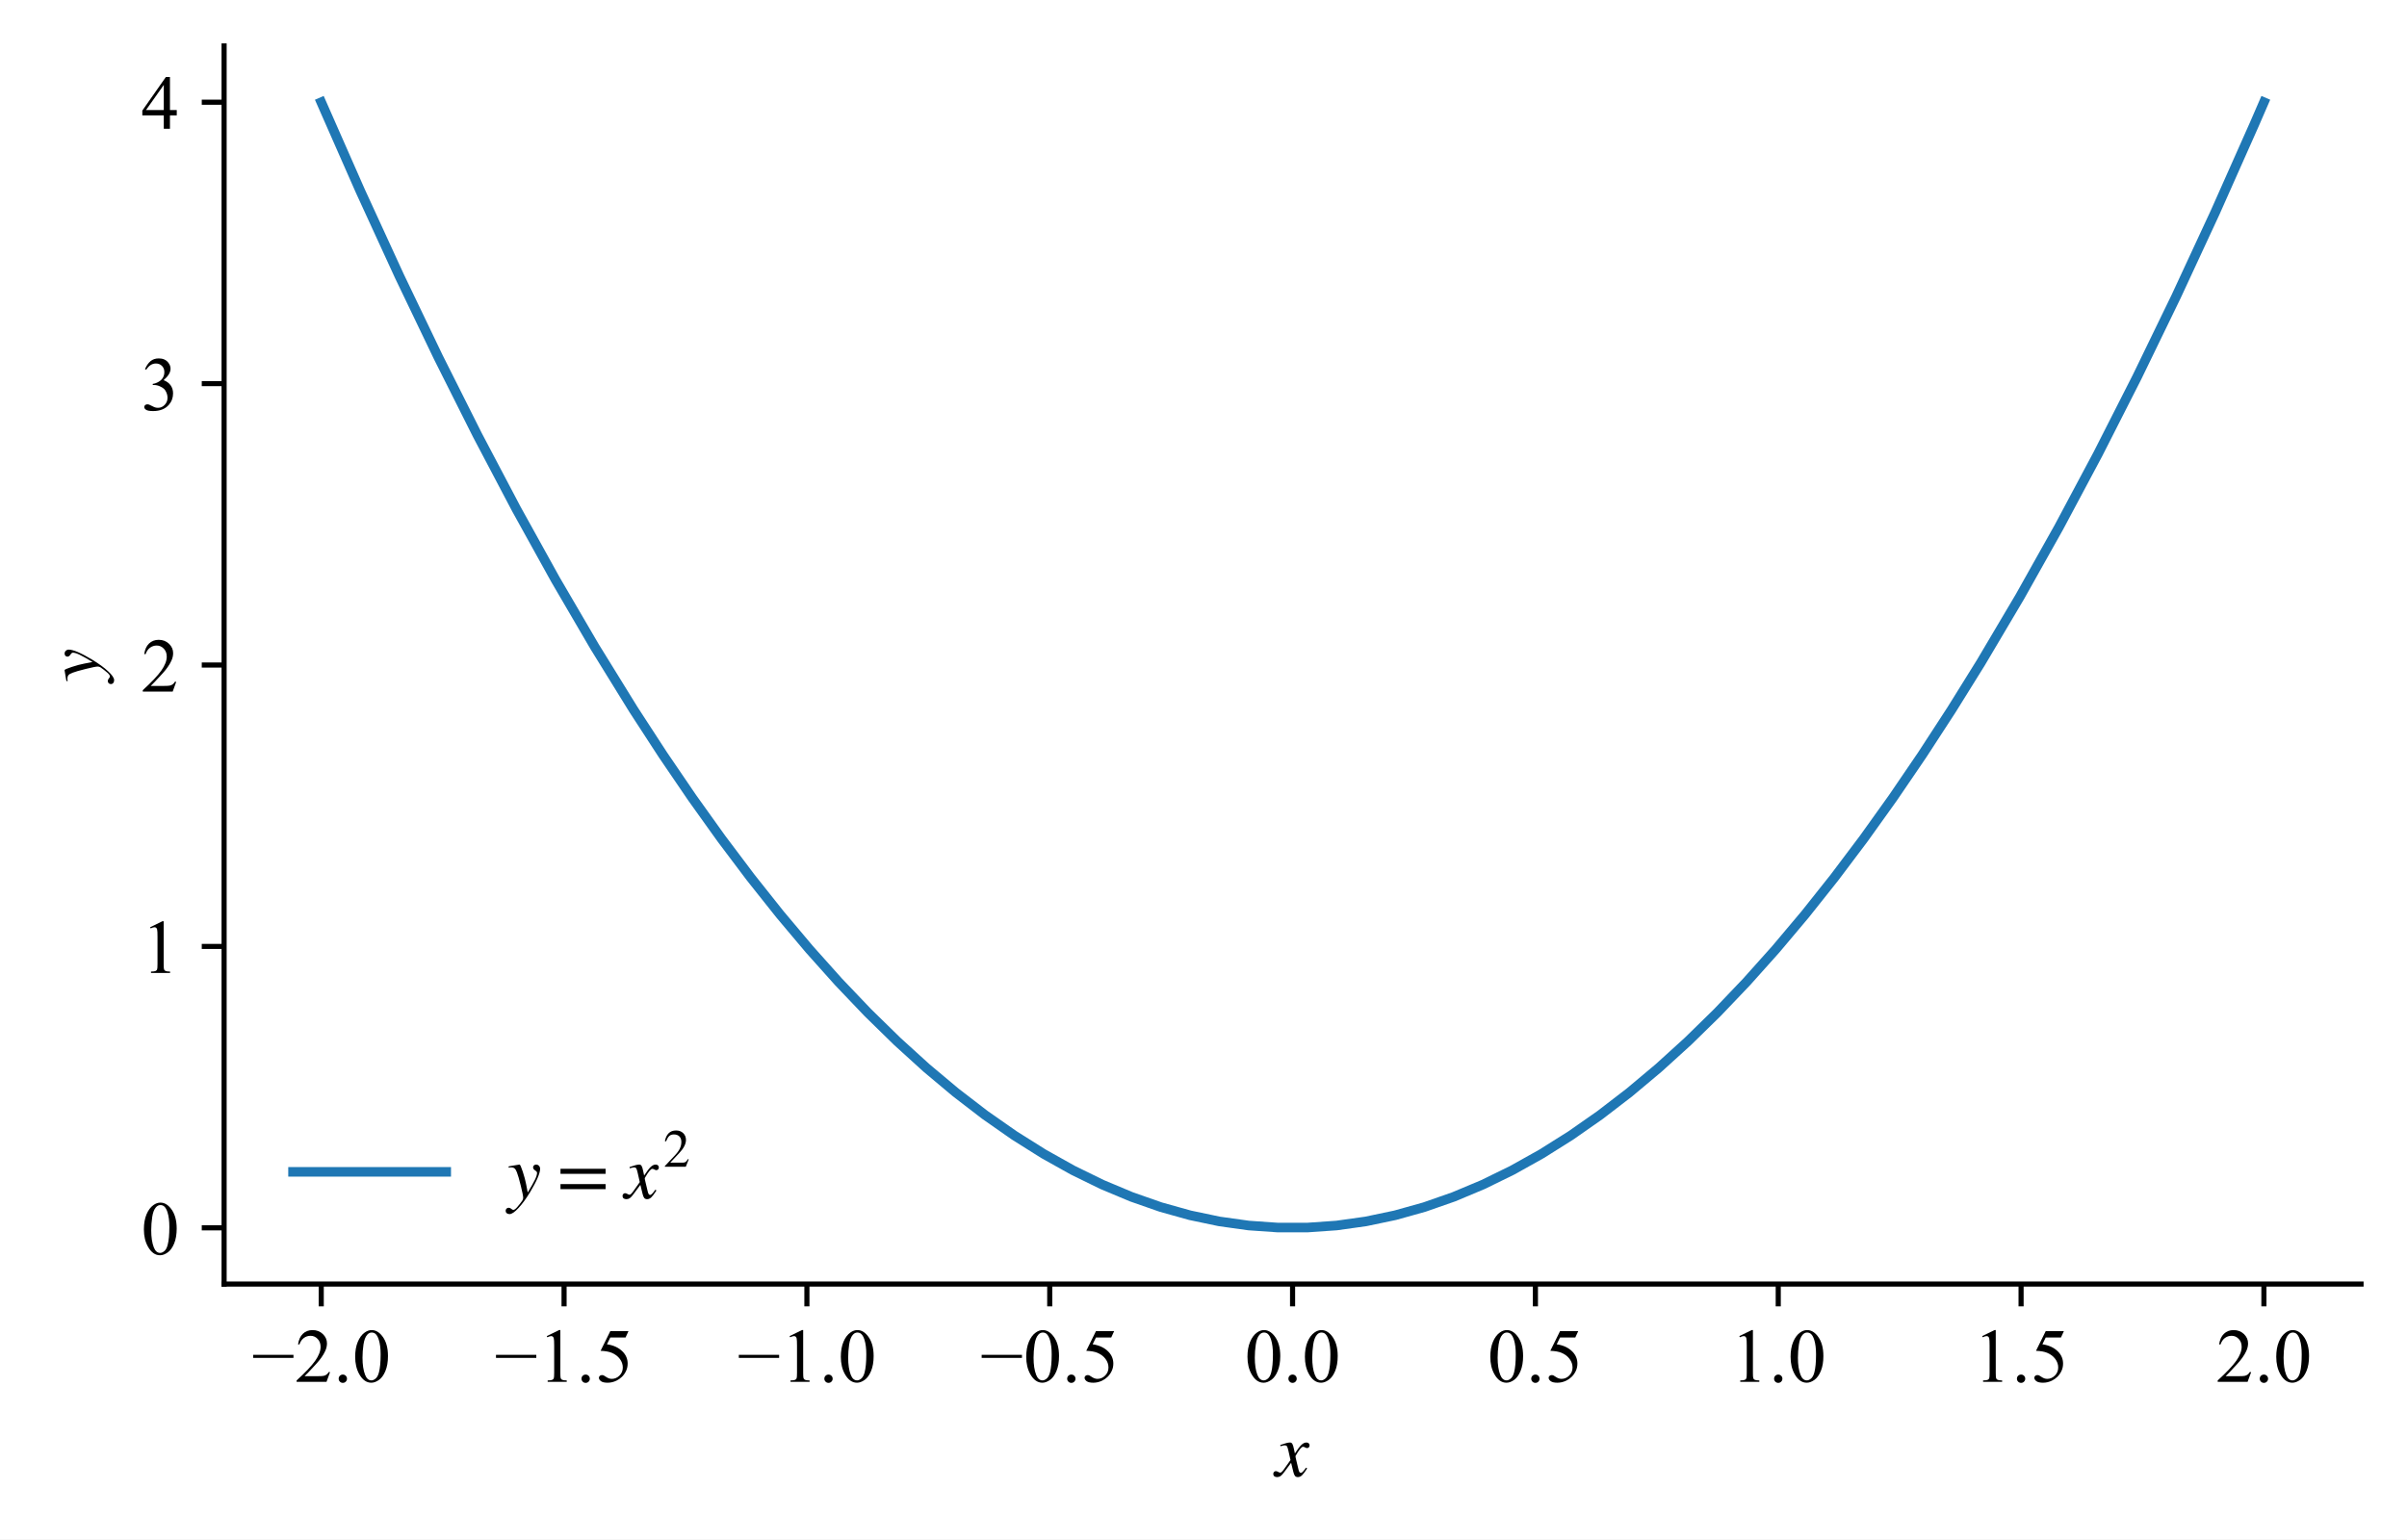
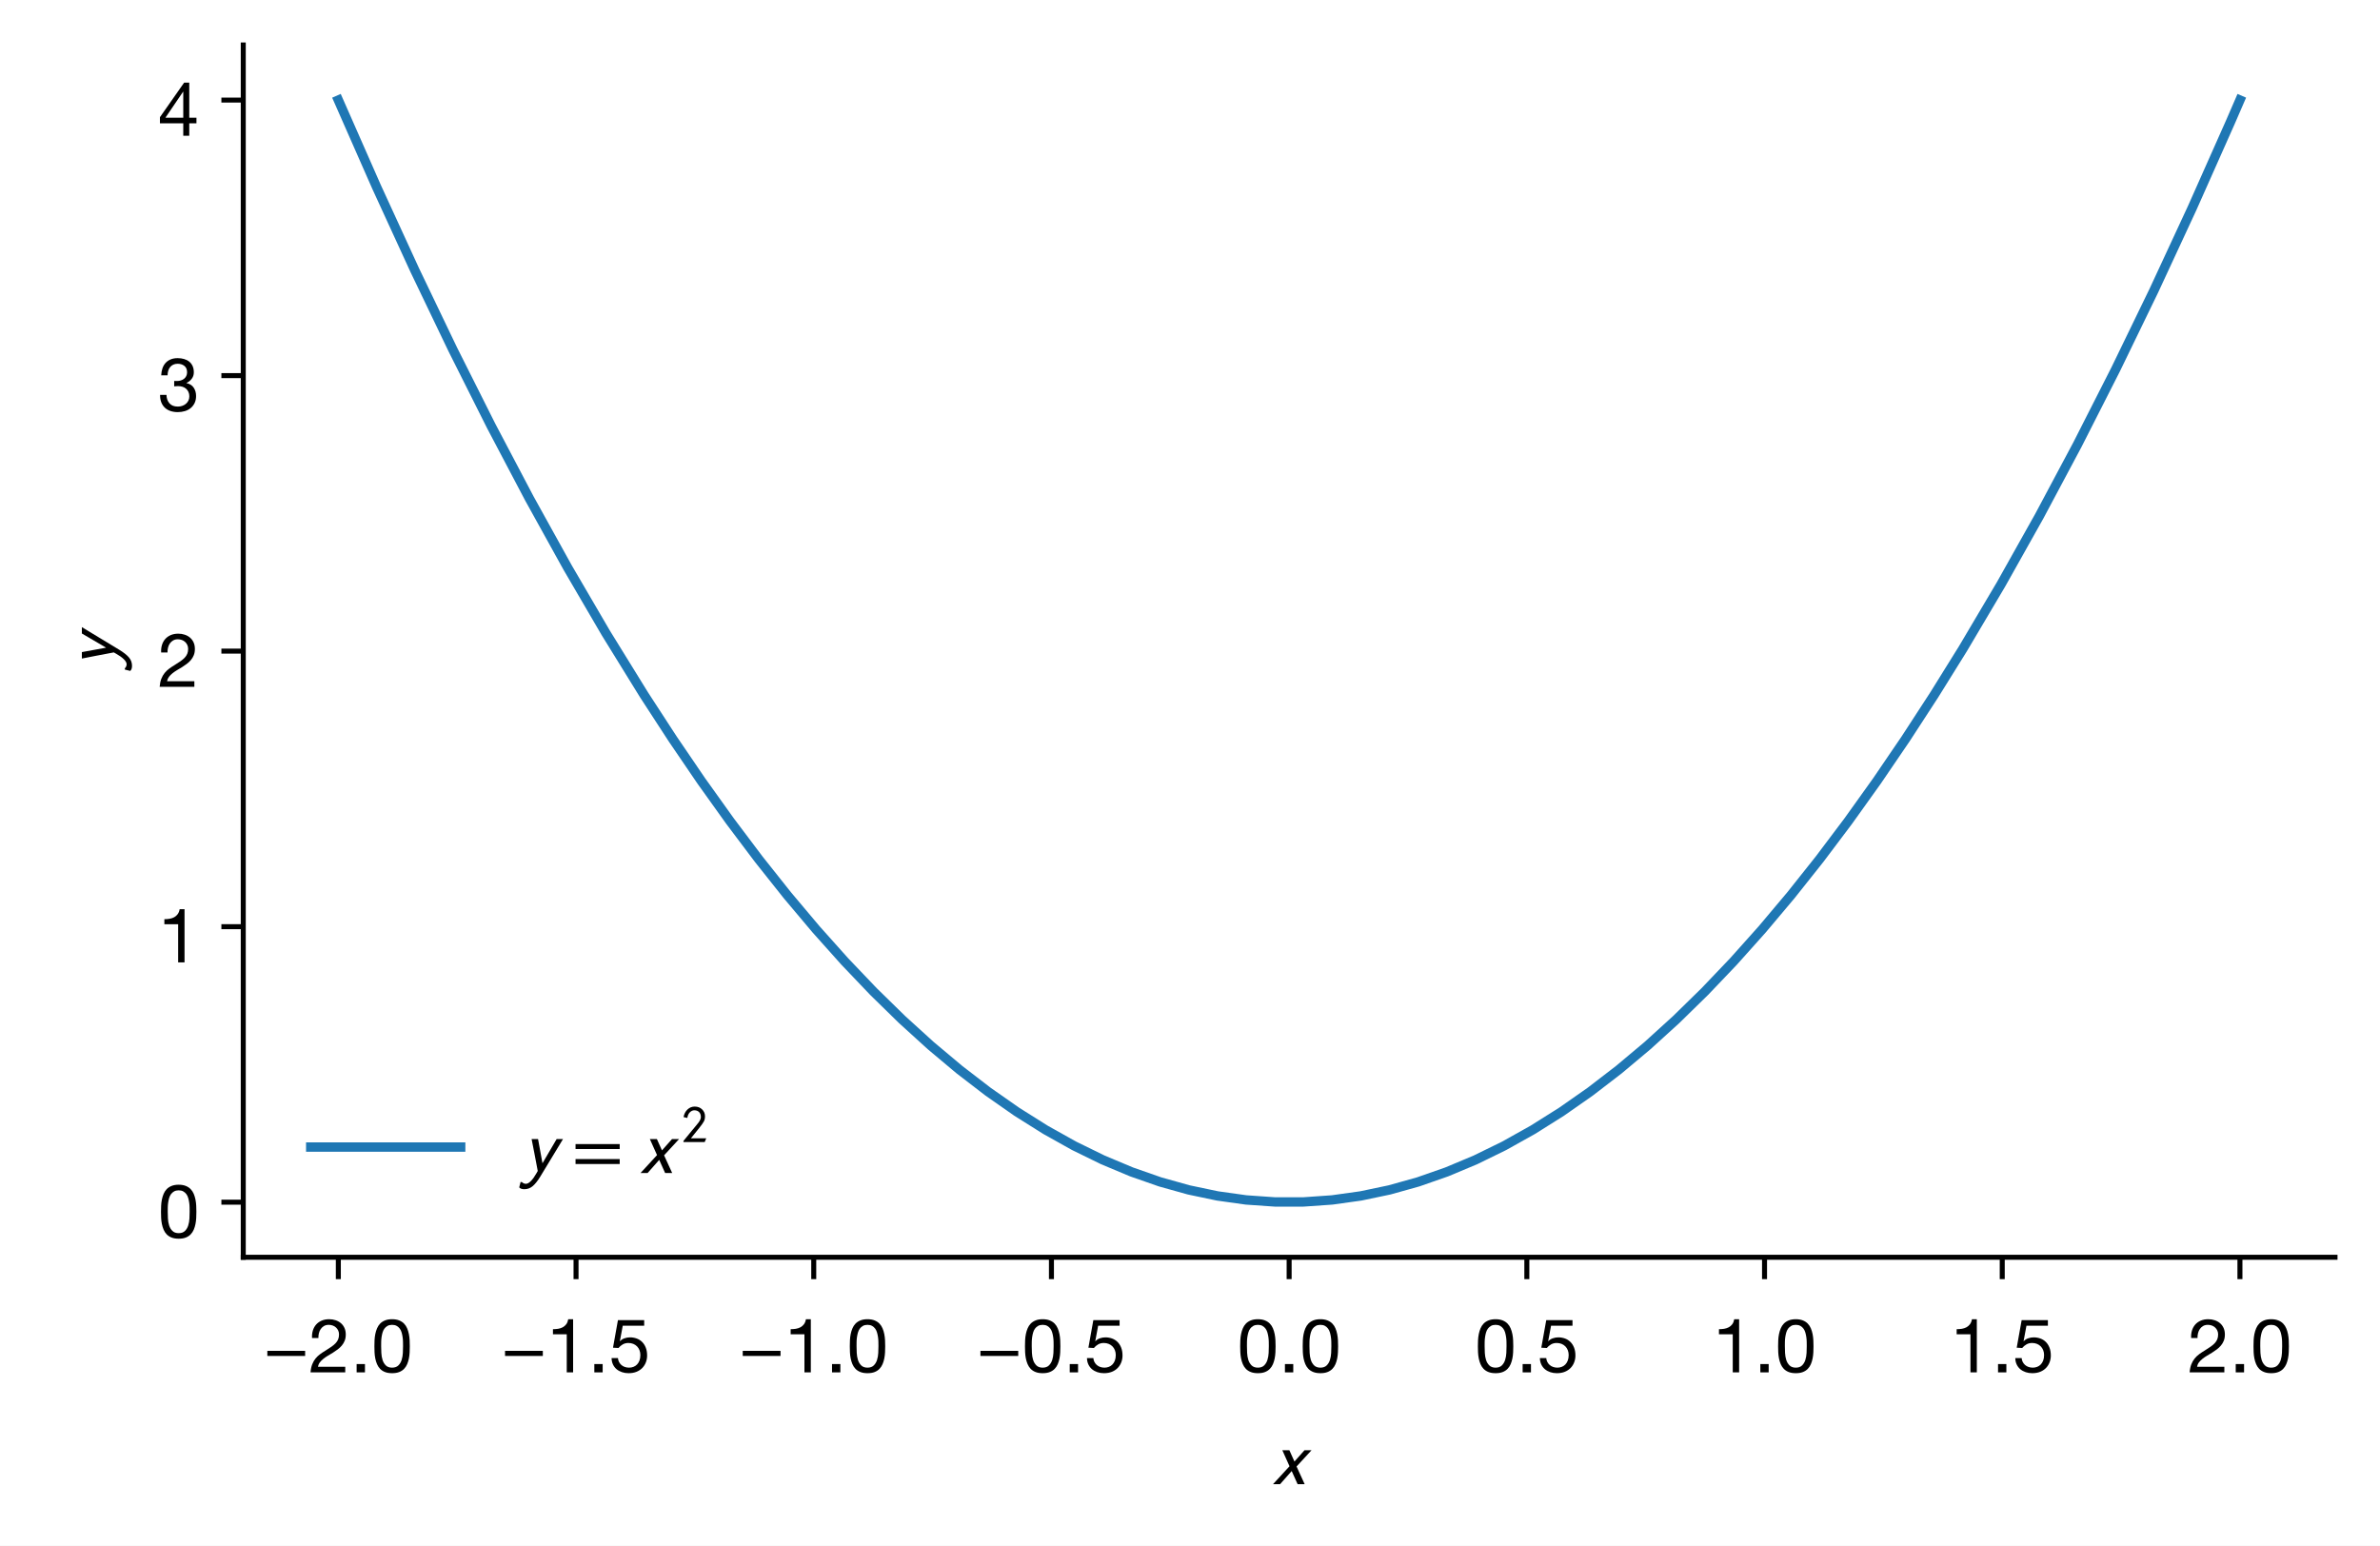
- <svg xmlns="http://www.w3.org/2000/svg" xmlns:xlink="http://www.w3.org/1999/xlink" width="377.11pt" height="241.26pt" viewBox="0 0 377.11 241.26" version="1.1">
+ <svg xmlns="http://www.w3.org/2000/svg" xmlns:xlink="http://www.w3.org/1999/xlink" width="380.935pt" height="247.4pt" viewBox="0 0 380.935 247.4" version="1.1">
  <defs>
    <style type="text/css">*{stroke-linejoin: round; stroke-linecap: butt}</style>
  </defs>
  <g id="figure_1">
    <g id="patch_1">
-       <path d="M 0 241.26  L 377.11 241.26  L 377.11 0  L 0 0  z " style="fill: #ffffff" />
+       <path d="M 0 247.4  L 380.935 247.4  L 380.935 0  L 0 0  z " style="fill: #ffffff" />
    </g>
    <g id="axes_1">
      <g id="patch_2">
-         <path d="M 35.11 201.24  L 369.91 201.24  L 369.91 7.2  L 35.11 7.2  z " style="fill: #ffffff" />
+         <path d="M 38.935 201.24  L 373.735 201.24  L 373.735 7.2  L 38.935 7.2  z " style="fill: #ffffff" />
      </g>
      <g id="matplotlib.axis_1">
        <g id="xtick_1">
          <g id="line2d_1">
            <defs>
-               <path id="mbcec5c9b58" d="M 0 0  L 0 3.5  " style="stroke: #000000; stroke-width: 0.8" />
-             </defs>
-             <g>
-               <use xlink:href="#mbcec5c9b58" x="50.328" y="201.24" style="stroke: #000000; stroke-width: 0.8" />
+               <path id="ma508488766" d="M 0 0  L 0 3.5  " style="stroke: #000000; stroke-width: 0.8" />
+             </defs>
+             <g>
+               <use xlink:href="#ma508488766" x="54.153" y="201.24" style="stroke: #000000; stroke-width: 0.8" />
            </g>
          </g>
          <g id="text_1">
-             <g transform="translate(39.4449 216.5603) scale(0.12 -0.12)">
-               <defs>
-                 <path id="TimesNewRomanPSMT-ed" d="M 3484 2000  L 116 2000  L 116 2256  L 3484 2256  L 3484 2000  z " transform="scale(0.015625)" />
-                 <path id="TimesNewRomanPSMT-15" d="M 2934 816  L 2638 0  L 138 0  L 138 116  Q 1241 1122 1691 1759  Q 2141 2397 2141 2925  Q 2141 3328 1894 3587  Q 1647 3847 1303 3847  Q 991 3847 742 3664  Q 494 3481 375 3128  L 259 3128  Q 338 3706 661 4015  Q 984 4325 1469 4325  Q 1984 4325 2329 3994  Q 2675 3663 2675 3213  Q 2675 2891 2525 2569  Q 2294 2063 1775 1497  Q 997 647 803 472  L 1909 472  Q 2247 472 2383 497  Q 2519 522 2628 598  Q 2738 675 2819 816  L 2934 816  z " transform="scale(0.015625)" />
-                 <path id="TimesNewRomanPSMT-11" d="M 800 606  Q 947 606 1047 504  Q 1147 403 1147 259  Q 1147 116 1045 14  Q 944 -88 800 -88  Q 656 -88 554 14  Q 453 116 453 259  Q 453 406 554 506  Q 656 606 800 606  z " transform="scale(0.015625)" />
-                 <path id="TimesNewRomanPSMT-13" d="M 231 2094  Q 231 2819 450 3342  Q 669 3866 1031 4122  Q 1313 4325 1613 4325  Q 2100 4325 2488 3828  Q 2972 3213 2972 2159  Q 2972 1422 2759 906  Q 2547 391 2217 158  Q 1888 -75 1581 -75  Q 975 -75 572 641  Q 231 1244 231 2094  z M 844 2016  Q 844 1141 1059 588  Q 1238 122 1591 122  Q 1759 122 1940 273  Q 2122 425 2216 781  Q 2359 1319 2359 2297  Q 2359 3022 2209 3506  Q 2097 3866 1919 4016  Q 1791 4119 1609 4119  Q 1397 4119 1231 3928  Q 1006 3669 925 3112  Q 844 2556 844 2016  z " transform="scale(0.015625)" />
-               </defs>
-               <use xlink:href="#TimesNewRomanPSMT-ed" />
-               <use xlink:href="#TimesNewRomanPSMT-15" transform="translate(56.39062 0)" />
-               <use xlink:href="#TimesNewRomanPSMT-11" transform="translate(106.3906 0)" />
-               <use xlink:href="#TimesNewRomanPSMT-13" transform="translate(131.3906 0)" />
+             <g transform="translate(42.21437 219.664) scale(0.12 -0.12)">
+               <defs>
+                 <path id="HelveticaNeue-f2" d="M 307 1837  L 307 1402  L 3533 1402  L 3533 1837  L 307 1837  z " transform="scale(0.015625)" />
+                 <path id="HelveticaNeue-19" d="M 282 2931  L 826 2931  Q 819 3136 867 3337  Q 915 3539 1024 3699  Q 1133 3859 1302 3958  Q 1472 4058 1709 4058  Q 1888 4058 2048 4000  Q 2208 3942 2326 3833  Q 2445 3725 2515 3574  Q 2586 3424 2586 3238  Q 2586 3002 2512 2822  Q 2438 2643 2294 2489  Q 2150 2336 1932 2185  Q 1715 2035 1427 1856  Q 1190 1715 972 1555  Q 755 1395 582 1184  Q 410 973 298 688  Q 186 403 154 0  L 3117 0  L 3117 480  L 787 480  Q 826 691 950 854  Q 1075 1018 1251 1158  Q 1427 1299 1638 1424  Q 1850 1549 2061 1677  Q 2272 1811 2470 1958  Q 2669 2106 2822 2288  Q 2976 2470 3069 2700  Q 3162 2931 3162 3232  Q 3162 3552 3050 3795  Q 2938 4038 2746 4201  Q 2554 4365 2294 4451  Q 2035 4538 1741 4538  Q 1382 4538 1100 4416  Q 819 4294 630 4080  Q 442 3866 352 3571  Q 262 3277 282 2931  z " transform="scale(0.015625)" />
+                 <path id="HelveticaNeue-15" d="M 531 710  L 531 0  L 1242 0  L 1242 710  L 531 710  z " transform="scale(0.015625)" />
+                 <path id="HelveticaNeue-17" d="M 845 2234  Q 845 2400 848 2601  Q 851 2803 880 3004  Q 909 3206 963 3398  Q 1018 3590 1123 3734  Q 1229 3878 1389 3968  Q 1549 4058 1779 4058  Q 2010 4058 2170 3968  Q 2330 3878 2435 3734  Q 2541 3590 2595 3398  Q 2650 3206 2678 3004  Q 2707 2803 2710 2601  Q 2714 2400 2714 2234  Q 2714 1978 2698 1661  Q 2682 1344 2595 1065  Q 2509 787 2317 595  Q 2125 403 1779 403  Q 1434 403 1242 595  Q 1050 787 963 1065  Q 877 1344 861 1661  Q 845 1978 845 2234  z M 269 2227  Q 269 1978 281 1709  Q 294 1440 345 1184  Q 397 928 493 701  Q 589 474 755 301  Q 922 128 1174 29  Q 1427 -70 1779 -70  Q 2138 -70 2387 29  Q 2637 128 2803 301  Q 2970 474 3066 701  Q 3162 928 3213 1184  Q 3264 1440 3277 1709  Q 3290 1978 3290 2227  Q 3290 2477 3277 2745  Q 3264 3014 3213 3270  Q 3162 3526 3066 3756  Q 2970 3987 2803 4160  Q 2637 4333 2384 4435  Q 2131 4538 1779 4538  Q 1427 4538 1174 4435  Q 922 4333 755 4160  Q 589 3987 493 3756  Q 397 3526 345 3270  Q 294 3014 281 2745  Q 269 2477 269 2227  z " transform="scale(0.015625)" />
+               </defs>
+               <use xlink:href="#HelveticaNeue-f2" />
+               <use xlink:href="#HelveticaNeue-19" transform="translate(60 0)" />
+               <use xlink:href="#HelveticaNeue-15" transform="translate(115.5938 0)" />
+               <use xlink:href="#HelveticaNeue-17" transform="translate(143.3906 0)" />
            </g>
          </g>
        </g>
        <g id="xtick_2">
          <g id="line2d_2">
            <g>
-               <use xlink:href="#mbcec5c9b58" x="88.374" y="201.24" style="stroke: #000000; stroke-width: 0.8" />
+               <use xlink:href="#ma508488766" x="92.199" y="201.24" style="stroke: #000000; stroke-width: 0.8" />
            </g>
          </g>
          <g id="text_2">
-             <g transform="translate(77.49035 216.5603) scale(0.12 -0.12)">
-               <defs>
-                 <path id="TimesNewRomanPSMT-14" d="M 750 3822  L 1781 4325  L 1884 4325  L 1884 747  Q 1884 391 1914 303  Q 1944 216 2037 169  Q 2131 122 2419 116  L 2419 0  L 825 0  L 825 116  Q 1125 122 1212 167  Q 1300 213 1334 289  Q 1369 366 1369 747  L 1369 3034  Q 1369 3497 1338 3628  Q 1316 3728 1258 3775  Q 1200 3822 1119 3822  Q 1003 3822 797 3725  L 750 3822  z " transform="scale(0.015625)" />
-                 <path id="TimesNewRomanPSMT-18" d="M 2778 4238  L 2534 3706  L 1259 3706  L 981 3138  Q 1809 3016 2294 2522  Q 2709 2097 2709 1522  Q 2709 1188 2573 903  Q 2438 619 2231 419  Q 2025 219 1772 97  Q 1413 -75 1034 -75  Q 653 -75 479 54  Q 306 184 306 341  Q 306 428 378 495  Q 450 563 559 563  Q 641 563 702 538  Q 763 513 909 409  Q 1144 247 1384 247  Q 1750 247 2026 523  Q 2303 800 2303 1197  Q 2303 1581 2056 1914  Q 1809 2247 1375 2428  Q 1034 2569 447 2591  L 1259 4238  L 2778 4238  z " transform="scale(0.015625)" />
-               </defs>
-               <use xlink:href="#TimesNewRomanPSMT-ed" />
-               <use xlink:href="#TimesNewRomanPSMT-14" transform="translate(56.39062 0)" />
-               <use xlink:href="#TimesNewRomanPSMT-11" transform="translate(106.3906 0)" />
-               <use xlink:href="#TimesNewRomanPSMT-18" transform="translate(131.3906 0)" />
+             <g transform="translate(80.25982 219.664) scale(0.12 -0.12)">
+               <defs>
+                 <path id="HelveticaNeue-18" d="M 2278 0  L 2278 4538  L 1862 4538  Q 1818 4282 1696 4115  Q 1574 3949 1398 3853  Q 1222 3757 1004 3721  Q 787 3686 557 3686  L 557 3251  L 1734 3251  L 1734 0  L 2278 0  z " transform="scale(0.015625)" />
+                 <path id="HelveticaNeue-1c" d="M 3008 3981  L 3008 4461  L 768 4461  L 346 2106  L 813 2080  Q 973 2272 1181 2390  Q 1389 2509 1658 2509  Q 1888 2509 2077 2432  Q 2266 2355 2400 2217  Q 2534 2080 2608 1891  Q 2682 1702 2682 1478  Q 2682 1210 2605 1008  Q 2528 806 2397 672  Q 2266 538 2090 470  Q 1914 403 1722 403  Q 1517 403 1347 464  Q 1178 525 1053 637  Q 928 749 854 899  Q 781 1050 768 1222  L 224 1222  Q 230 915 345 672  Q 461 429 659 265  Q 858 102 1117 16  Q 1376 -70 1670 -70  Q 2067 -70 2364 54  Q 2662 179 2860 390  Q 3059 602 3158 874  Q 3258 1146 3258 1434  Q 3258 1824 3142 2115  Q 3027 2406 2828 2601  Q 2630 2797 2361 2893  Q 2093 2989 1792 2989  Q 1562 2989 1328 2909  Q 1094 2829 947 2662  L 934 2675  L 1178 3981  L 3008 3981  z " transform="scale(0.015625)" />
+               </defs>
+               <use xlink:href="#HelveticaNeue-f2" />
+               <use xlink:href="#HelveticaNeue-18" transform="translate(60 0)" />
+               <use xlink:href="#HelveticaNeue-15" transform="translate(115.5938 0)" />
+               <use xlink:href="#HelveticaNeue-1c" transform="translate(143.3906 0)" />
            </g>
          </g>
        </g>
        <g id="xtick_3">
          <g id="line2d_3">
            <g>
-               <use xlink:href="#mbcec5c9b58" x="126.419" y="201.24" style="stroke: #000000; stroke-width: 0.8" />
+               <use xlink:href="#ma508488766" x="130.244" y="201.24" style="stroke: #000000; stroke-width: 0.8" />
            </g>
          </g>
          <g id="text_3">
-             <g transform="translate(115.5358 216.5603) scale(0.12 -0.12)">
-               <use xlink:href="#TimesNewRomanPSMT-ed" />
-               <use xlink:href="#TimesNewRomanPSMT-14" transform="translate(56.39062 0)" />
-               <use xlink:href="#TimesNewRomanPSMT-11" transform="translate(106.3906 0)" />
-               <use xlink:href="#TimesNewRomanPSMT-13" transform="translate(131.3906 0)" />
+             <g transform="translate(118.3053 219.664) scale(0.12 -0.12)">
+               <use xlink:href="#HelveticaNeue-f2" />
+               <use xlink:href="#HelveticaNeue-18" transform="translate(60 0)" />
+               <use xlink:href="#HelveticaNeue-15" transform="translate(115.5938 0)" />
+               <use xlink:href="#HelveticaNeue-17" transform="translate(143.3906 0)" />
            </g>
          </g>
        </g>
        <g id="xtick_4">
          <g id="line2d_4">
            <g>
-               <use xlink:href="#mbcec5c9b58" x="164.465" y="201.24" style="stroke: #000000; stroke-width: 0.8" />
+               <use xlink:href="#ma508488766" x="168.29" y="201.24" style="stroke: #000000; stroke-width: 0.8" />
            </g>
          </g>
          <g id="text_4">
-             <g transform="translate(153.5813 216.5603) scale(0.12 -0.12)">
-               <use xlink:href="#TimesNewRomanPSMT-ed" />
-               <use xlink:href="#TimesNewRomanPSMT-13" transform="translate(56.39062 0)" />
-               <use xlink:href="#TimesNewRomanPSMT-11" transform="translate(106.3906 0)" />
-               <use xlink:href="#TimesNewRomanPSMT-18" transform="translate(131.3906 0)" />
+             <g transform="translate(156.3507 219.664) scale(0.12 -0.12)">
+               <use xlink:href="#HelveticaNeue-f2" />
+               <use xlink:href="#HelveticaNeue-17" transform="translate(60 0)" />
+               <use xlink:href="#HelveticaNeue-15" transform="translate(115.5938 0)" />
+               <use xlink:href="#HelveticaNeue-1c" transform="translate(143.3906 0)" />
            </g>
          </g>
        </g>
        <g id="xtick_5">
          <g id="line2d_5">
            <g>
-               <use xlink:href="#mbcec5c9b58" x="202.51" y="201.24" style="stroke: #000000; stroke-width: 0.8" />
+               <use xlink:href="#ma508488766" x="206.335" y="201.24" style="stroke: #000000; stroke-width: 0.8" />
            </g>
          </g>
          <g id="text_5">
-             <g transform="translate(195.0102 216.5603) scale(0.12 -0.12)">
-               <use xlink:href="#TimesNewRomanPSMT-13" />
-               <use xlink:href="#TimesNewRomanPSMT-11" transform="translate(50 0)" />
-               <use xlink:href="#TimesNewRomanPSMT-13" transform="translate(75 0)" />
+             <g transform="translate(197.9962 219.664) scale(0.12 -0.12)">
+               <use xlink:href="#HelveticaNeue-17" />
+               <use xlink:href="#HelveticaNeue-15" transform="translate(55.59375 0)" />
+               <use xlink:href="#HelveticaNeue-17" transform="translate(83.39062 0)" />
            </g>
          </g>
        </g>
        <g id="xtick_6">
          <g id="line2d_6">
            <g>
-               <use xlink:href="#mbcec5c9b58" x="240.556" y="201.24" style="stroke: #000000; stroke-width: 0.8" />
+               <use xlink:href="#ma508488766" x="244.381" y="201.24" style="stroke: #000000; stroke-width: 0.8" />
            </g>
          </g>
          <g id="text_6">
-             <g transform="translate(233.0556 216.5603) scale(0.12 -0.12)">
-               <use xlink:href="#TimesNewRomanPSMT-13" />
-               <use xlink:href="#TimesNewRomanPSMT-11" transform="translate(50 0)" />
-               <use xlink:href="#TimesNewRomanPSMT-18" transform="translate(75 0)" />
+             <g transform="translate(236.0416 219.664) scale(0.12 -0.12)">
+               <use xlink:href="#HelveticaNeue-17" />
+               <use xlink:href="#HelveticaNeue-15" transform="translate(55.59375 0)" />
+               <use xlink:href="#HelveticaNeue-1c" transform="translate(83.39062 0)" />
            </g>
          </g>
        </g>
        <g id="xtick_7">
          <g id="line2d_7">
            <g>
-               <use xlink:href="#mbcec5c9b58" x="278.601" y="201.24" style="stroke: #000000; stroke-width: 0.8" />
+               <use xlink:href="#ma508488766" x="282.426" y="201.24" style="stroke: #000000; stroke-width: 0.8" />
            </g>
          </g>
          <g id="text_7">
-             <g transform="translate(271.1011 216.5603) scale(0.12 -0.12)">
-               <use xlink:href="#TimesNewRomanPSMT-14" />
-               <use xlink:href="#TimesNewRomanPSMT-11" transform="translate(50 0)" />
-               <use xlink:href="#TimesNewRomanPSMT-13" transform="translate(75 0)" />
+             <g transform="translate(274.0871 219.664) scale(0.12 -0.12)">
+               <use xlink:href="#HelveticaNeue-18" />
+               <use xlink:href="#HelveticaNeue-15" transform="translate(55.59375 0)" />
+               <use xlink:href="#HelveticaNeue-17" transform="translate(83.39062 0)" />
            </g>
          </g>
        </g>
        <g id="xtick_8">
          <g id="line2d_8">
            <g>
-               <use xlink:href="#mbcec5c9b58" x="316.647" y="201.24" style="stroke: #000000; stroke-width: 0.8" />
+               <use xlink:href="#ma508488766" x="320.472" y="201.24" style="stroke: #000000; stroke-width: 0.8" />
            </g>
          </g>
          <g id="text_8">
-             <g transform="translate(309.1465 216.5603) scale(0.12 -0.12)">
-               <use xlink:href="#TimesNewRomanPSMT-14" />
-               <use xlink:href="#TimesNewRomanPSMT-11" transform="translate(50 0)" />
-               <use xlink:href="#TimesNewRomanPSMT-18" transform="translate(75 0)" />
+             <g transform="translate(312.1326 219.664) scale(0.12 -0.12)">
+               <use xlink:href="#HelveticaNeue-18" />
+               <use xlink:href="#HelveticaNeue-15" transform="translate(55.59375 0)" />
+               <use xlink:href="#HelveticaNeue-1c" transform="translate(83.39062 0)" />
            </g>
          </g>
        </g>
        <g id="xtick_9">
          <g id="line2d_9">
            <g>
-               <use xlink:href="#mbcec5c9b58" x="354.692" y="201.24" style="stroke: #000000; stroke-width: 0.8" />
+               <use xlink:href="#ma508488766" x="358.517" y="201.24" style="stroke: #000000; stroke-width: 0.8" />
            </g>
          </g>
          <g id="text_9">
-             <g transform="translate(347.192 216.5603) scale(0.12 -0.12)">
-               <use xlink:href="#TimesNewRomanPSMT-15" />
-               <use xlink:href="#TimesNewRomanPSMT-11" transform="translate(50 0)" />
-               <use xlink:href="#TimesNewRomanPSMT-13" transform="translate(75 0)" />
+             <g transform="translate(350.178 219.664) scale(0.12 -0.12)">
+               <use xlink:href="#HelveticaNeue-19" />
+               <use xlink:href="#HelveticaNeue-15" transform="translate(55.59375 0)" />
+               <use xlink:href="#HelveticaNeue-17" transform="translate(83.39062 0)" />
            </g>
          </g>
        </g>
        <g id="text_10">
-           <g transform="translate(199.8102 231.4705) scale(0.12 -0.12)">
-             <defs>
-               <path id="STIXGeneral-Italic-5b" d="M 1555 2272  L 1632 1907  Q 1971 2426 2179 2624  Q 2387 2822 2598 2822  Q 2714 2822 2787 2755  Q 2861 2688 2861 2585  Q 2861 2483 2800 2419  Q 2739 2355 2643 2355  Q 2586 2355 2490 2409  Q 2394 2464 2310 2464  Q 2125 2464 1683 1690  Q 1683 1606 1734 1402  L 1939 544  Q 2003 282 2131 282  Q 2234 282 2432 538  Q 2451 563 2476 598  Q 2502 634 2521 662  Q 2541 691 2566 717  L 2662 659  Q 2387 230 2227 80  Q 2067 -70 1882 -70  Q 1728 -70 1645 26  Q 1562 122 1504 365  L 1318 1126  L 755 365  Q 557 96 432 13  Q 307 -70 147 -70  Q 0 -70 -86 0  Q -173 70 -173 198  Q -173 294 -112 361  Q -51 429 45 429  Q 122 429 250 358  Q 346 301 416 301  Q 525 301 742 614  L 1267 1357  L 1088 2150  Q 1024 2432 969 2509  Q 915 2586 794 2586  Q 717 2586 544 2541  L 429 2509  L 410 2611  L 480 2637  Q 992 2822 1229 2822  Q 1350 2822 1420 2707  Q 1491 2592 1555 2272  z " transform="scale(0.015625)" />
-             </defs>
-             <use xlink:href="#STIXGeneral-Italic-5b" transform="translate(0 0.90625)" />
+           <g transform="translate(203.3953 237.644) scale(0.12 -0.12)">
+             <defs>
+               <path id="STIXGeneral-Italic-3e8" d="M 3482 2899  L 2202 1510  L 2893 0  L 2291 0  L 1786 1120  L 794 0  L 192 0  L 1600 1530  L 986 2899  L 1587 2899  L 2022 1933  L 2880 2899  L 3482 2899  z " transform="scale(0.015625)" />
+             </defs>
+             <use xlink:href="#STIXGeneral-Italic-3e8" transform="translate(0 0.703125)" />
          </g>
        </g>
      </g>
      <g id="matplotlib.axis_2">
        <g id="ytick_1">
          <g id="line2d_10">
            <defs>
-               <path id="m3fdd910dff" d="M 0 0  L -3.5 0  " style="stroke: #000000; stroke-width: 0.8" />
-             </defs>
-             <g>
-               <use xlink:href="#m3fdd910dff" x="35.11" y="192.424" style="stroke: #000000; stroke-width: 0.8" />
+               <path id="m0e221683a3" d="M 0 0  L -3.5 0  " style="stroke: #000000; stroke-width: 0.8" />
+             </defs>
+             <g>
+               <use xlink:href="#m0e221683a3" x="38.935" y="192.424" style="stroke: #000000; stroke-width: 0.8" />
            </g>
          </g>
          <g id="text_11">
-             <g transform="translate(22.11016 196.5846) scale(0.12 -0.12)">
-               <use xlink:href="#TimesNewRomanPSMT-13" />
+             <g transform="translate(25.264 198.1365) scale(0.12 -0.12)">
+               <use xlink:href="#HelveticaNeue-17" />
            </g>
          </g>
        </g>
        <g id="ytick_2">
          <g id="line2d_11">
            <g>
-               <use xlink:href="#m3fdd910dff" x="35.11" y="148.323" style="stroke: #000000; stroke-width: 0.8" />
+               <use xlink:href="#m0e221683a3" x="38.935" y="148.323" style="stroke: #000000; stroke-width: 0.8" />
            </g>
          </g>
          <g id="text_12">
-             <g transform="translate(22.11016 152.4835) scale(0.12 -0.12)">
-               <use xlink:href="#TimesNewRomanPSMT-14" />
+             <g transform="translate(25.264 154.0353) scale(0.12 -0.12)">
+               <use xlink:href="#HelveticaNeue-18" />
            </g>
          </g>
        </g>
        <g id="ytick_3">
          <g id="line2d_12">
            <g>
-               <use xlink:href="#m3fdd910dff" x="35.11" y="104.222" style="stroke: #000000; stroke-width: 0.8" />
+               <use xlink:href="#m0e221683a3" x="38.935" y="104.222" style="stroke: #000000; stroke-width: 0.8" />
            </g>
          </g>
          <g id="text_13">
-             <g transform="translate(22.11016 108.3824) scale(0.12 -0.12)">
-               <use xlink:href="#TimesNewRomanPSMT-15" />
+             <g transform="translate(25.264 109.9342) scale(0.12 -0.12)">
+               <use xlink:href="#HelveticaNeue-19" />
            </g>
          </g>
        </g>
        <g id="ytick_4">
          <g id="line2d_13">
            <g>
-               <use xlink:href="#m3fdd910dff" x="35.11" y="60.121" style="stroke: #000000; stroke-width: 0.8" />
+               <use xlink:href="#m0e221683a3" x="38.935" y="60.121" style="stroke: #000000; stroke-width: 0.8" />
            </g>
          </g>
          <g id="text_14">
-             <g transform="translate(22.11016 64.28127) scale(0.12 -0.12)">
-               <defs>
-                 <path id="TimesNewRomanPSMT-16" d="M 325 3431  Q 506 3859 782 4092  Q 1059 4325 1472 4325  Q 1981 4325 2253 3994  Q 2459 3747 2459 3466  Q 2459 3003 1878 2509  Q 2269 2356 2469 2072  Q 2669 1788 2669 1403  Q 2669 853 2319 450  Q 1863 -75 997 -75  Q 569 -75 414 31  Q 259 138 259 259  Q 259 350 332 419  Q 406 488 509 488  Q 588 488 669 463  Q 722 447 909 348  Q 1097 250 1169 231  Q 1284 197 1416 197  Q 1734 197 1970 444  Q 2206 691 2206 1028  Q 2206 1275 2097 1509  Q 2016 1684 1919 1775  Q 1784 1900 1550 2001  Q 1316 2103 1072 2103  L 972 2103  L 972 2197  Q 1219 2228 1467 2375  Q 1716 2522 1828 2728  Q 1941 2934 1941 3181  Q 1941 3503 1739 3701  Q 1538 3900 1238 3900  Q 753 3900 428 3381  L 325 3431  z " transform="scale(0.015625)" />
-               </defs>
-               <use xlink:href="#TimesNewRomanPSMT-16" />
+             <g transform="translate(25.264 65.83311) scale(0.12 -0.12)">
+               <defs>
+                 <path id="HelveticaNeue-1a" d="M 1395 2592  L 1395 2131  Q 1549 2150 1722 2150  Q 1926 2150 2102 2096  Q 2278 2042 2406 1930  Q 2534 1818 2611 1654  Q 2688 1491 2688 1280  Q 2688 1075 2608 912  Q 2528 749 2393 637  Q 2259 525 2080 464  Q 1901 403 1702 403  Q 1235 403 992 681  Q 749 960 736 1402  L 192 1402  Q 186 1050 291 774  Q 397 499 595 310  Q 794 122 1075 26  Q 1357 -70 1702 -70  Q 2022 -70 2307 16  Q 2592 102 2803 275  Q 3014 448 3139 707  Q 3264 966 3264 1306  Q 3264 1715 3062 2016  Q 2861 2317 2445 2406  L 2445 2419  Q 2714 2541 2893 2777  Q 3072 3014 3072 3322  Q 3072 3635 2966 3865  Q 2861 4096 2675 4243  Q 2490 4390 2237 4464  Q 1984 4538 1690 4538  Q 1350 4538 1091 4429  Q 832 4320 659 4128  Q 486 3936 393 3667  Q 301 3398 288 3072  L 832 3072  Q 832 3270 883 3449  Q 934 3629 1040 3763  Q 1146 3898 1309 3978  Q 1472 4058 1690 4058  Q 2035 4058 2265 3875  Q 2496 3693 2496 3328  Q 2496 3149 2425 3008  Q 2355 2867 2236 2774  Q 2118 2682 1961 2634  Q 1805 2586 1632 2586  L 1517 2586  Q 1485 2586 1453 2586  Q 1427 2586 1395 2592  z " transform="scale(0.015625)" />
+               </defs>
+               <use xlink:href="#HelveticaNeue-1a" />
            </g>
          </g>
        </g>
        <g id="ytick_5">
          <g id="line2d_14">
            <g>
-               <use xlink:href="#m3fdd910dff" x="35.11" y="16.02" style="stroke: #000000; stroke-width: 0.8" />
+               <use xlink:href="#m0e221683a3" x="38.935" y="16.02" style="stroke: #000000; stroke-width: 0.8" />
            </g>
          </g>
          <g id="text_15">
-             <g transform="translate(22.11016 20.18016) scale(0.12 -0.12)">
-               <defs>
-                 <path id="TimesNewRomanPSMT-17" d="M 2978 1563  L 2978 1119  L 2409 1119  L 2409 0  L 1894 0  L 1894 1119  L 100 1119  L 100 1519  L 2066 4325  L 2409 4325  L 2409 1563  L 2978 1563  z M 1894 1563  L 1894 3666  L 406 1563  L 1894 1563  z " transform="scale(0.015625)" />
-               </defs>
-               <use xlink:href="#TimesNewRomanPSMT-17" />
+             <g transform="translate(25.264 21.732) scale(0.12 -0.12)">
+               <defs>
+                 <path id="HelveticaNeue-1b" d="M 2170 1542  L 646 1542  L 2157 3763  L 2170 3763  L 2170 1542  z M 2682 1542  L 2682 4538  L 2246 4538  L 179 1587  L 179 1062  L 2170 1062  L 2170 0  L 2682 0  L 2682 1062  L 3296 1062  L 3296 1542  L 2682 1542  z " transform="scale(0.015625)" />
+               </defs>
+               <use xlink:href="#HelveticaNeue-1b" />
            </g>
          </g>
        </g>
        <g id="text_16">
-           <g transform="translate(15.52031 106.92) rotate(-90) scale(0.12 -0.12)">
-             <defs>
-               <path id="STIXGeneral-Italic-5c" d="M 1555 1190  L 1690 486  Q 2118 1190 2294 1558  Q 2470 1926 2470 2131  Q 2470 2234 2304 2336  Q 2138 2445 2138 2586  Q 2138 2688 2211 2755  Q 2285 2822 2394 2822  Q 2534 2822 2630 2720  Q 2726 2618 2726 2470  Q 2726 1914 1888 518  Q 1389 -307 918 -812  Q 448 -1318 173 -1318  Q 26 -1318 -64 -1241  Q -154 -1165 -154 -1043  Q -154 -934 -80 -860  Q -6 -787 96 -787  Q 218 -787 314 -876  Q 410 -966 486 -966  Q 602 -966 794 -755  Q 877 -672 1040 -457  Q 1203 -243 1248 -173  Q 1312 -45 1312 51  Q 1312 243 1113 1046  Q 915 1850 787 2176  Q 698 2413 592 2499  Q 486 2586 294 2586  Q 192 2586 96 2560  L 96 2669  Q 237 2694 301 2707  Q 563 2758 986 2822  L 1011 2822  Q 1082 2822 1277 2227  Q 1472 1632 1555 1190  z " transform="scale(0.015625)" />
-             </defs>
-             <use xlink:href="#STIXGeneral-Italic-5c" transform="translate(0 0.90625)" />
+           <g transform="translate(18.624 107.16) rotate(-90) scale(0.12 -0.12)">
+             <defs>
+               <path id="STIXGeneral-Italic-3e9" d="M 3616 2899  L 1690 -282  Q 1344 -851 1033 -1116  Q 723 -1382 314 -1382  Q 6 -1382 -122 -1229  L -6 -768  L 96 -768  Q 262 -922 442 -922  Q 646 -922 883 -675  Q 1120 -429 1338 -38  Q 1350 -13 1395 60  Q 1440 134 1459 173  Q 1370 691 1171 1689  Q 973 2688 934 2899  L 1485 2899  L 1862 832  L 3072 2899  L 3616 2899  z " transform="scale(0.015625)" />
+             </defs>
+             <use xlink:href="#STIXGeneral-Italic-3e9" transform="translate(0 0.703125)" />
          </g>
        </g>
      </g>
      <g id="line2d_15">
-         <path d="M 50.328 16.02  L 56.446 29.918  L 62.564 43.246  L 68.682 56.004  L 74.8 68.192  L 80.918 79.809  L 87.036 90.856  L 93.153 101.333  L 99.271 111.24  L 103.86 118.296  L 108.448 125.032  L 113.036 131.446  L 117.625 137.54  L 122.213 143.313  L 126.802 148.765  L 131.39 153.897  L 135.978 158.708  L 140.567 163.198  L 145.155 167.368  L 149.744 171.216  L 154.332 174.744  L 158.92 177.952  L 163.509 180.838  L 168.097 183.404  L 172.686 185.649  L 177.274 187.573  L 181.862 189.177  L 186.451 190.46  L 191.039 191.422  L 195.628 192.064  L 200.216 192.384  L 204.804 192.384  L 209.393 192.064  L 213.981 191.422  L 218.57 190.46  L 223.158 189.177  L 227.746 187.573  L 232.335 185.649  L 236.923 183.404  L 241.512 180.838  L 246.1 177.952  L 250.688 174.744  L 255.277 171.216  L 259.865 167.368  L 264.454 163.198  L 269.042 158.708  L 273.63 153.897  L 278.219 148.765  L 282.807 143.313  L 287.395 137.54  L 291.984 131.446  L 296.572 125.032  L 301.161 118.296  L 305.749 111.24  L 310.337 103.864  L 316.455 93.529  L 322.573 82.624  L 328.691 71.149  L 334.809 59.104  L 340.927 46.489  L 347.045 33.304  L 353.163 19.548  L 354.692 16.02  L 354.692 16.02  " clip-path="url(#p5c6d84974b)" style="fill: none; stroke: #1f77b4; stroke-width: 1.5; stroke-linecap: square" />
+         <path d="M 54.153 16.02  L 60.271 29.918  L 66.389 43.246  L 72.507 56.004  L 78.625 68.192  L 84.743 79.809  L 90.861 90.856  L 96.978 101.333  L 103.096 111.24  L 107.685 118.296  L 112.273 125.032  L 116.862 131.446  L 121.45 137.54  L 126.038 143.313  L 130.627 148.765  L 135.215 153.897  L 139.804 158.708  L 144.392 163.198  L 148.98 167.368  L 153.569 171.216  L 158.157 174.744  L 162.745 177.952  L 167.334 180.838  L 171.922 183.404  L 176.511 185.649  L 181.099 187.573  L 185.687 189.177  L 190.276 190.46  L 194.864 191.422  L 199.453 192.064  L 204.041 192.384  L 208.629 192.384  L 213.218 192.064  L 217.806 191.422  L 222.395 190.46  L 226.983 189.177  L 231.571 187.573  L 236.16 185.649  L 240.748 183.404  L 245.337 180.838  L 249.925 177.952  L 254.513 174.744  L 259.102 171.216  L 263.69 167.368  L 268.279 163.198  L 272.867 158.708  L 277.455 153.897  L 282.044 148.765  L 286.632 143.313  L 291.221 137.54  L 295.809 131.446  L 300.397 125.032  L 304.986 118.296  L 309.574 111.24  L 314.163 103.864  L 320.28 93.529  L 326.398 82.624  L 332.516 71.149  L 338.634 59.104  L 344.752 46.489  L 350.87 33.304  L 356.988 19.548  L 358.517 16.02  L 358.517 16.02  " clip-path="url(#pb4f290ec93)" style="fill: none; stroke: #1f77b4; stroke-width: 1.5; stroke-linecap: square" />
      </g>
      <g id="patch_3">
-         <path d="M 35.11 201.24  L 35.11 7.2  " style="fill: none; stroke: #000000; stroke-width: 0.8; stroke-linejoin: miter; stroke-linecap: square" />
+         <path d="M 38.935 201.24  L 38.935 7.2  " style="fill: none; stroke: #000000; stroke-width: 0.8; stroke-linejoin: miter; stroke-linecap: square" />
      </g>
      <g id="patch_4">
-         <path d="M 35.11 201.24  L 369.91 201.24  " style="fill: none; stroke: #000000; stroke-width: 0.8; stroke-linejoin: miter; stroke-linecap: square" />
+         <path d="M 38.935 201.24  L 373.735 201.24  " style="fill: none; stroke: #000000; stroke-width: 0.8; stroke-linejoin: miter; stroke-linecap: square" />
      </g>
      <g id="legend_1">
        <g id="line2d_16">
-           <path d="M 45.91 183.65  L 57.91 183.65  L 69.91 183.65  " style="fill: none; stroke: #1f77b4; stroke-width: 1.5; stroke-linecap: square" />
+           <path d="M 49.735 183.6  L 61.735 183.6  L 73.735 183.6  " style="fill: none; stroke: #1f77b4; stroke-width: 1.5; stroke-linecap: square" />
        </g>
        <g id="text_17">
-           <g transform="translate(79.51016 187.8502) scale(0.12 -0.12)">
+           <g transform="translate(83.33525 187.8) scale(0.12 -0.12)">
            <defs>
              <path id="STIXGeneral-Regular-20" d="M 4077 2048  L 307 2048  L 307 2470  L 4077 2470  L 4077 2048  z M 4077 768  L 307 768  L 307 1190  L 4077 1190  L 4077 768  z " transform="scale(0.015625)" />
-               <path id="STIXGeneral-Regular-15" d="M 3034 877  L 2688 0  L 186 0  L 186 77  L 1325 1286  Q 1773 1754 1965 2144  Q 2157 2534 2157 2950  Q 2157 3379 1920 3616  Q 1683 3853 1267 3853  Q 922 3853 720 3673  Q 518 3494 326 3021  L 192 3053  Q 301 3648 630 3987  Q 960 4326 1523 4326  Q 2054 4326 2380 4006  Q 2707 3686 2707 3200  Q 2707 2477 1888 1613  L 832 486  L 2330 486  Q 2541 486 2665 569  Q 2790 653 2944 915  L 3034 877  z " transform="scale(0.015625)" />
-             </defs>
-             <use xlink:href="#STIXGeneral-Italic-5c" transform="translate(0 0.384375)" />
-             <use xlink:href="#STIXGeneral-Regular-20" transform="translate(64.39996 0.384375)" />
-             <use xlink:href="#STIXGeneral-Italic-5b" transform="translate(152.8999 0.384375)" />
-             <use xlink:href="#STIXGeneral-Regular-15" transform="translate(203.4096 41.68438) scale(0.7)" />
+               <path id="STIXGeneral-Regular-cc1" d="M 3002 454  L 2816 0  L 224 0  L 224 134  L 1344 1504  L 1344 1498  L 1702 1933  Q 1952 2234 2054 2365  Q 2157 2496 2253 2685  Q 2349 2874 2349 3040  Q 2349 3437 2134 3654  Q 1920 3872 1549 3872  Q 1254 3872 1008 3629  Q 762 3386 698 2938  L 237 3046  Q 339 3616 716 3971  Q 1094 4326 1594 4326  Q 2150 4326 2502 3980  Q 2854 3635 2854 3142  Q 2854 2784 2720 2525  Q 2586 2266 2157 1728  L 1133 454  L 3002 454  z " transform="scale(0.015625)" />
+             </defs>
+             <use xlink:href="#STIXGeneral-Italic-3e9" transform="translate(0 0.384375)" />
+             <use xlink:href="#STIXGeneral-Regular-20" transform="translate(68.39995 0.384375)" />
+             <use xlink:href="#STIXGeneral-Italic-3e8" transform="translate(156.8999 0.384375)" />
+             <use xlink:href="#STIXGeneral-Regular-cc1" transform="translate(214.6745 41.68438) scale(0.7)" />
          </g>
        </g>
      </g>
    </g>
  </g>
  <defs>
-     <clipPath id="p5c6d84974b">
-       <rect x="35.11" y="7.2" width="334.8" height="194.04" />
+     <clipPath id="pb4f290ec93">
+       <rect x="38.935" y="7.2" width="334.8" height="194.04" />
    </clipPath>
  </defs>
</svg>
